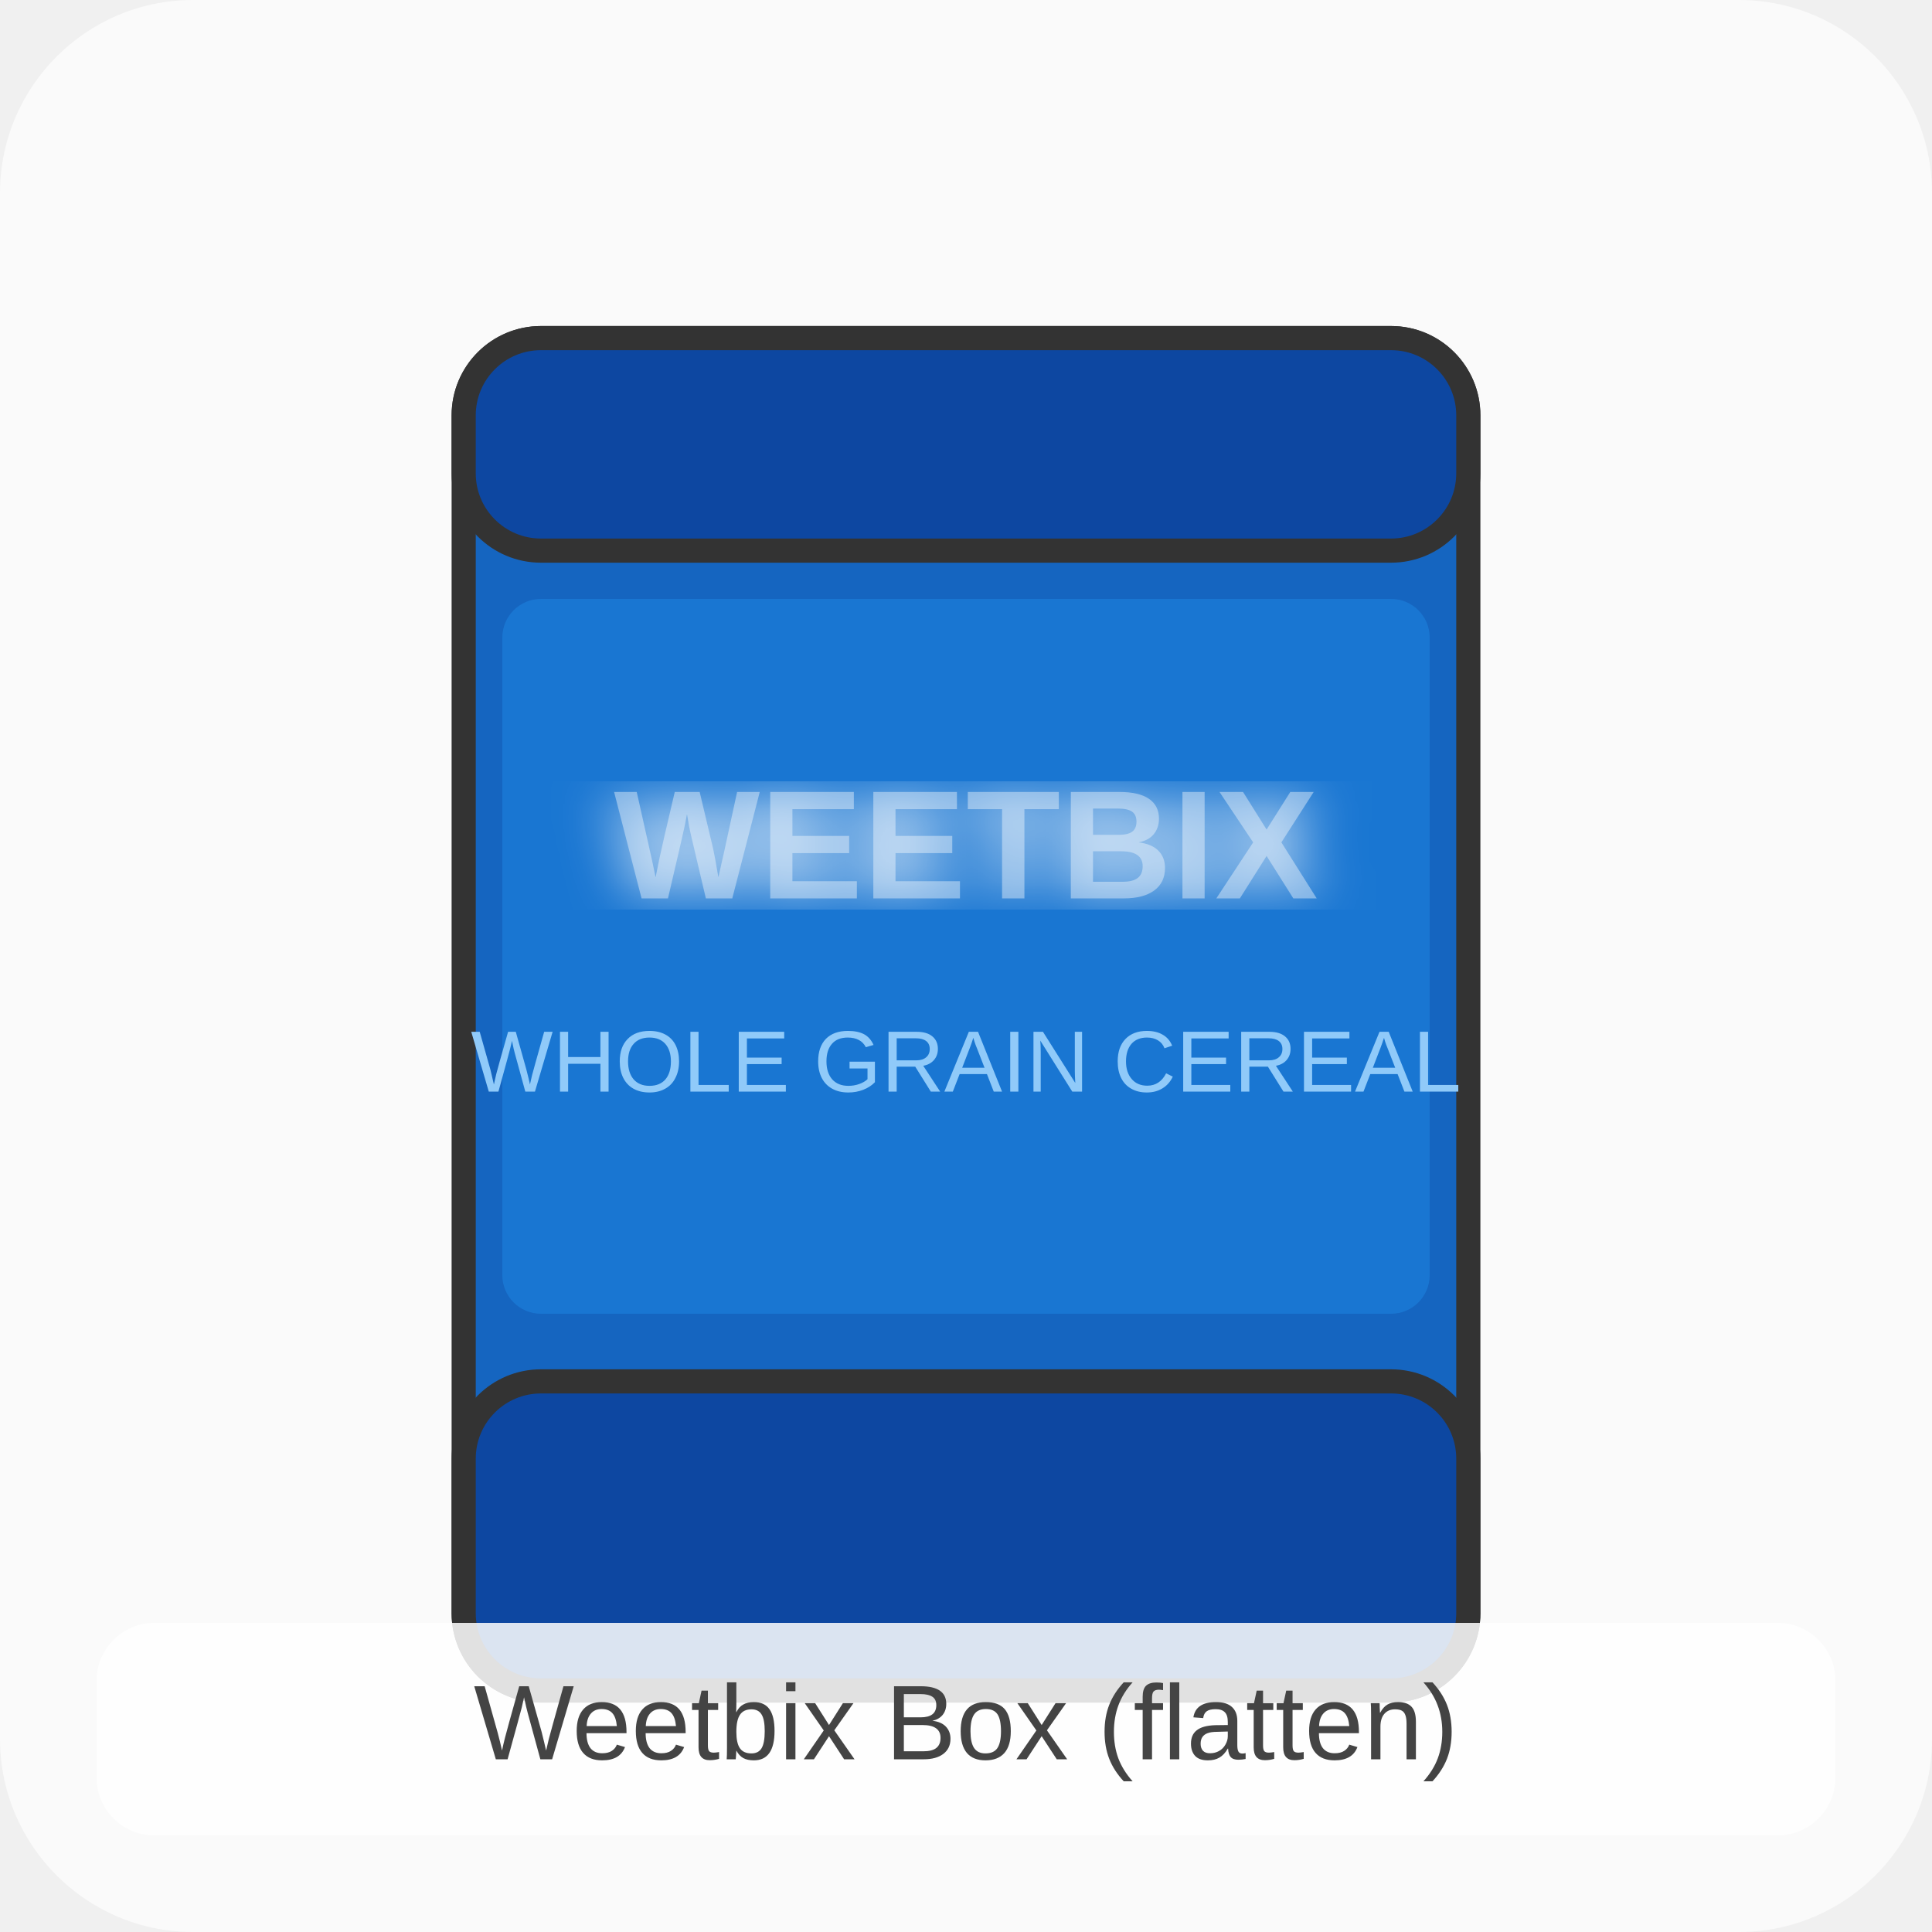
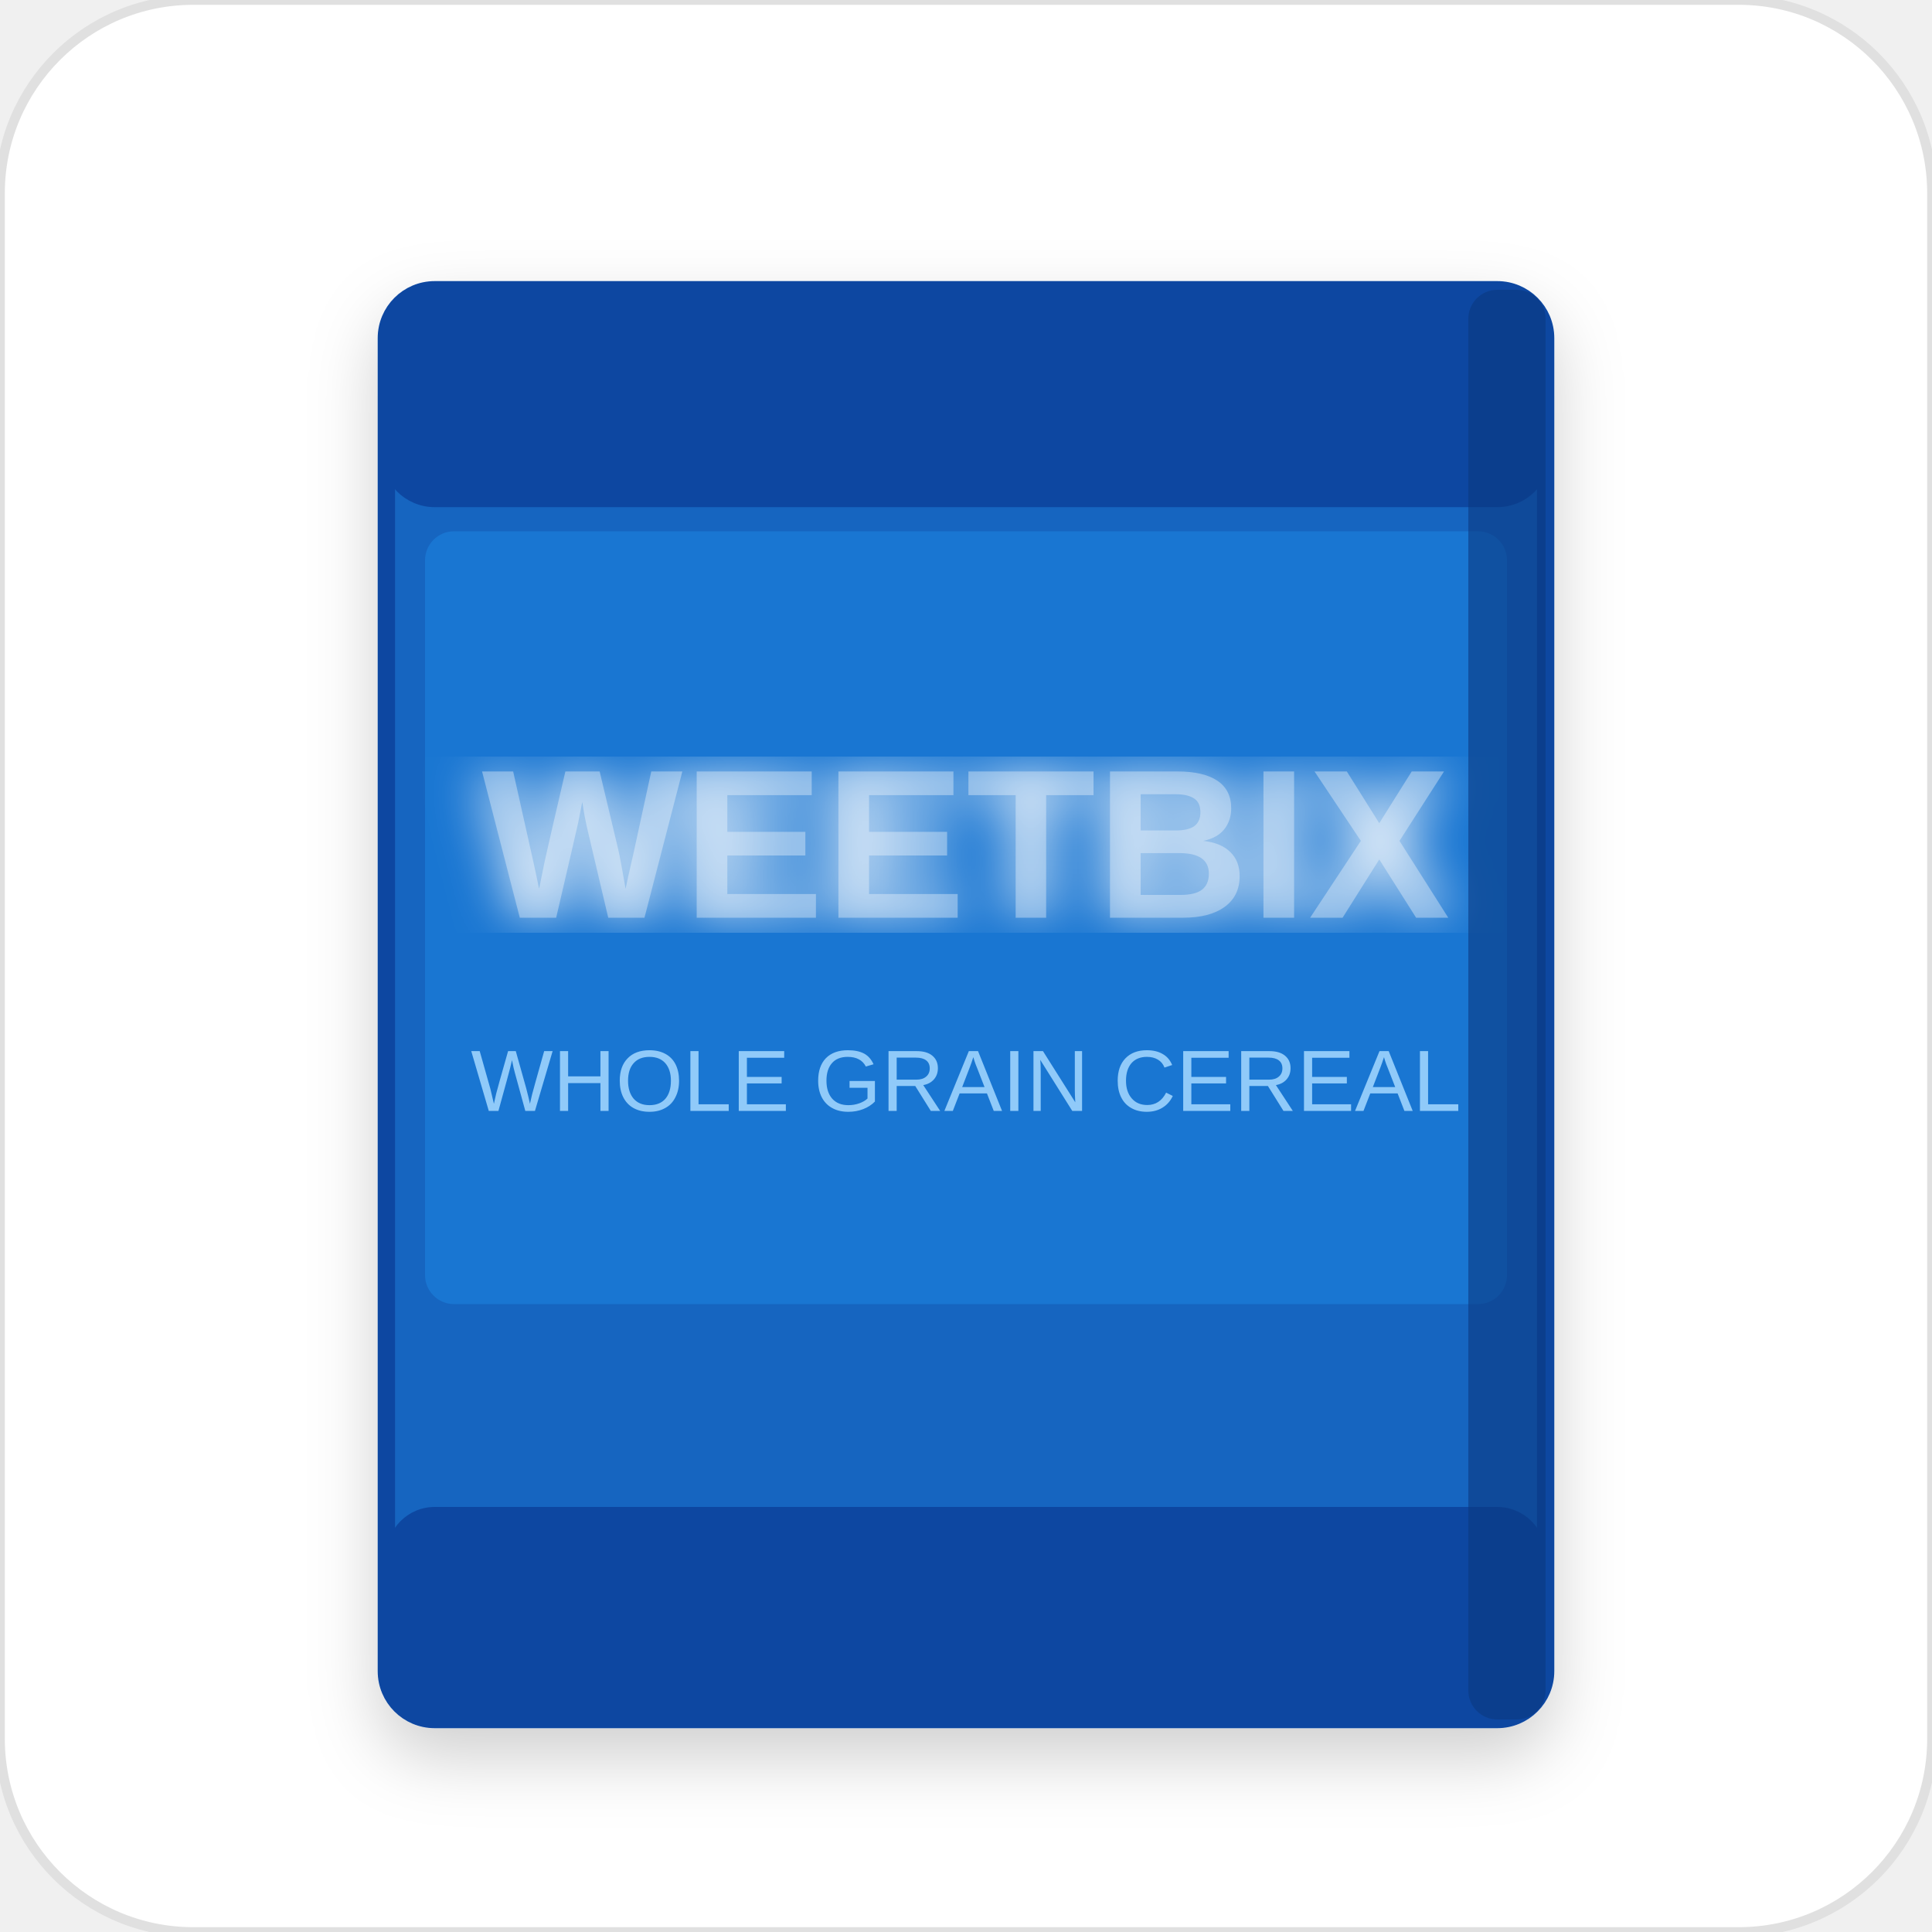
<svg xmlns="http://www.w3.org/2000/svg" viewBox="0 0 200 200" width="200" height="200">
  <defs>
-     <filter id="sh">
-       <feDropShadow dx="0" dy="2" stdDeviation="3" flood-opacity="0.18" />
+     <filter id="shadow" x="-15%" y="-15%" width="130%" height="140%">
+       <feGaussianBlur in="SourceAlpha" stdDeviation="3.5" />
+       <feOffset dx="0" dy="3" result="offsetblur" />
+       <feFlood flood-color="#00000030" />
+       <feComposite in2="offsetblur" operator="in" />
+       <feMerge>
+         <feMergeNode />
+         <feMergeNode in="SourceGraphic" />
+       </feMerge>
    </filter>
-     <filter id="bl">
-       <feGaussianBlur stdDeviation="3" />
+     <filter id="blur">
+       <feGaussianBlur stdDeviation="2.8" />
    </filter>
+     <linearGradient id="cbGrad" x1="0%" y1="0%" x2="0%" y2="100">
+       <stop offset="0%" stop-color="#1565C0" />
+       <stop offset="100%" stop-color="#0D47A1" />
+     </linearGradient>
  </defs>
-   <rect width="200" height="200" rx="20" fill="#FAFAFA" />
-   <rect x="48" y="35" width="104" height="140" rx="8" fill="#1565C0" stroke="#333333" stroke-width="2.5" />
-   <rect x="48" y="35" width="104" height="22" rx="8" fill="#0D47A1" stroke="#333333" stroke-width="2.5" />
-   <rect x="48" y="143" width="104" height="32" rx="8" fill="#0D47A1" stroke="#333333" stroke-width="2.5" />
-   <rect x="52" y="62" width="96" height="74" rx="4" fill="#1976D2" stroke="none" stroke-width="0" />
-   <text x="100" y="93" font-family="Arial,sans-serif" font-size="16" font-weight="bold" fill="white" text-anchor="middle" filter="url(#bl)">WEETBIX</text>
-   <text x="100" y="93" font-family="Arial,sans-serif" font-size="16" font-weight="bold" fill="white" text-anchor="middle" opacity="0.4">WEETBIX</text>
-   <text x="100" y="113" font-family="Arial,sans-serif" font-size="9" fill="#90CAF9" text-anchor="middle">WHOLE GRAIN CEREAL</text>
-   <rect x="10" y="168" width="180" height="22" rx="6" fill="#fff" fill-opacity="0.85" />
-   <text x="100" y="179" font-family="Arial,sans-serif" font-size="11" font-weight="normal" fill="#444" text-anchor="middle" dominant-baseline="middle">Weetbix Box (flatten)</text>
+   <rect width="200" height="200" rx="20" fill="#FFFFFF" stroke="#E0E0E0" stroke-width="1" />
+   <rect x="40" y="30" width="120" height="148" rx="5" fill="url(#cbGrad)" stroke="#0D47A1" stroke-width="1.8" filter="url(#shadow)" />
+   <rect x="44" y="55" width="112" height="80" rx="3" fill="#1976D2" />
+   <text x="100" y="95" font-family="Arial" font-size="22" font-weight="bold" fill="white" text-anchor="middle" filter="url(#blur)">WEETBIX</text>
+   <text x="100" y="95" font-family="Arial" font-size="22" font-weight="bold" fill="white" opacity="0.35" text-anchor="middle">WEETBIX</text>
+   <text x="100" y="115" font-family="Arial" font-size="9" fill="#90CAF9" text-anchor="middle">WHOLE GRAIN CEREAL</text>
+   <rect x="40" y="30" width="120" height="22" rx="5" fill="#0D47A1" stroke="#0D47A1" stroke-width="1" />
+   <rect x="40" y="156" width="120" height="22" rx="5" fill="#0D47A1" />
+   <rect x="152" y="30" width="8" height="148" rx="3" fill="#0A3880" opacity="0.6" />
</svg>
